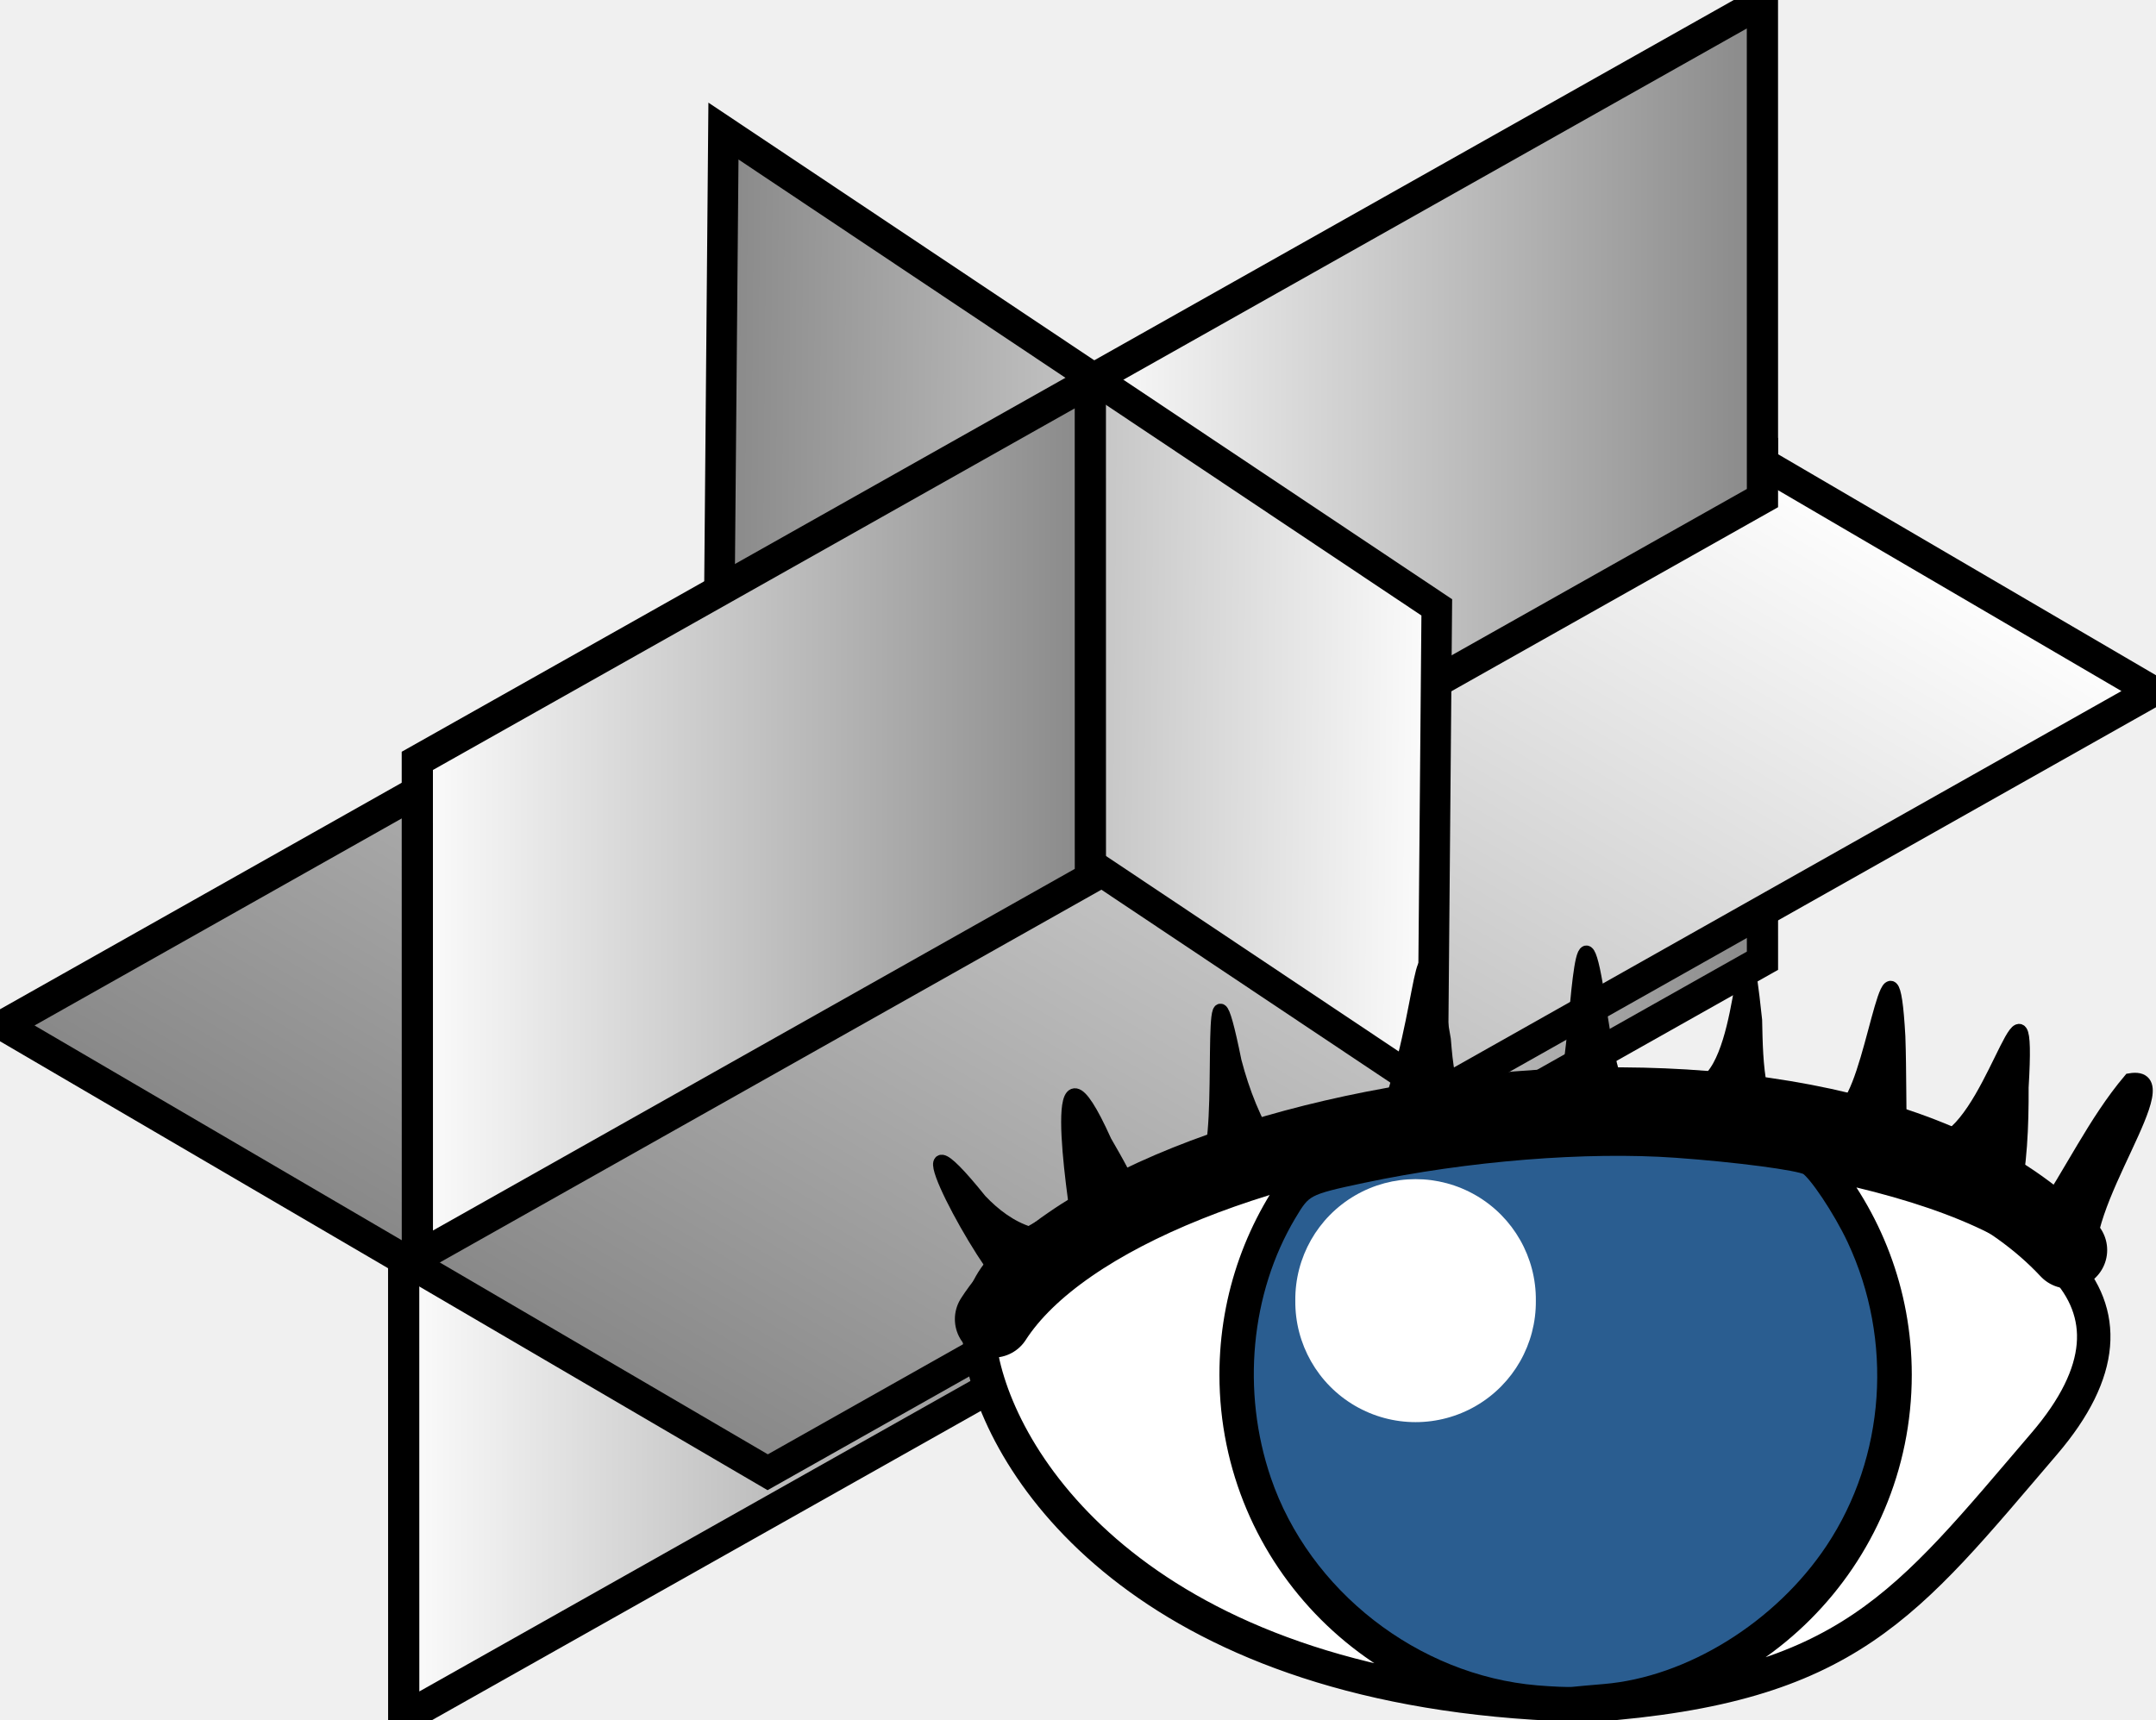
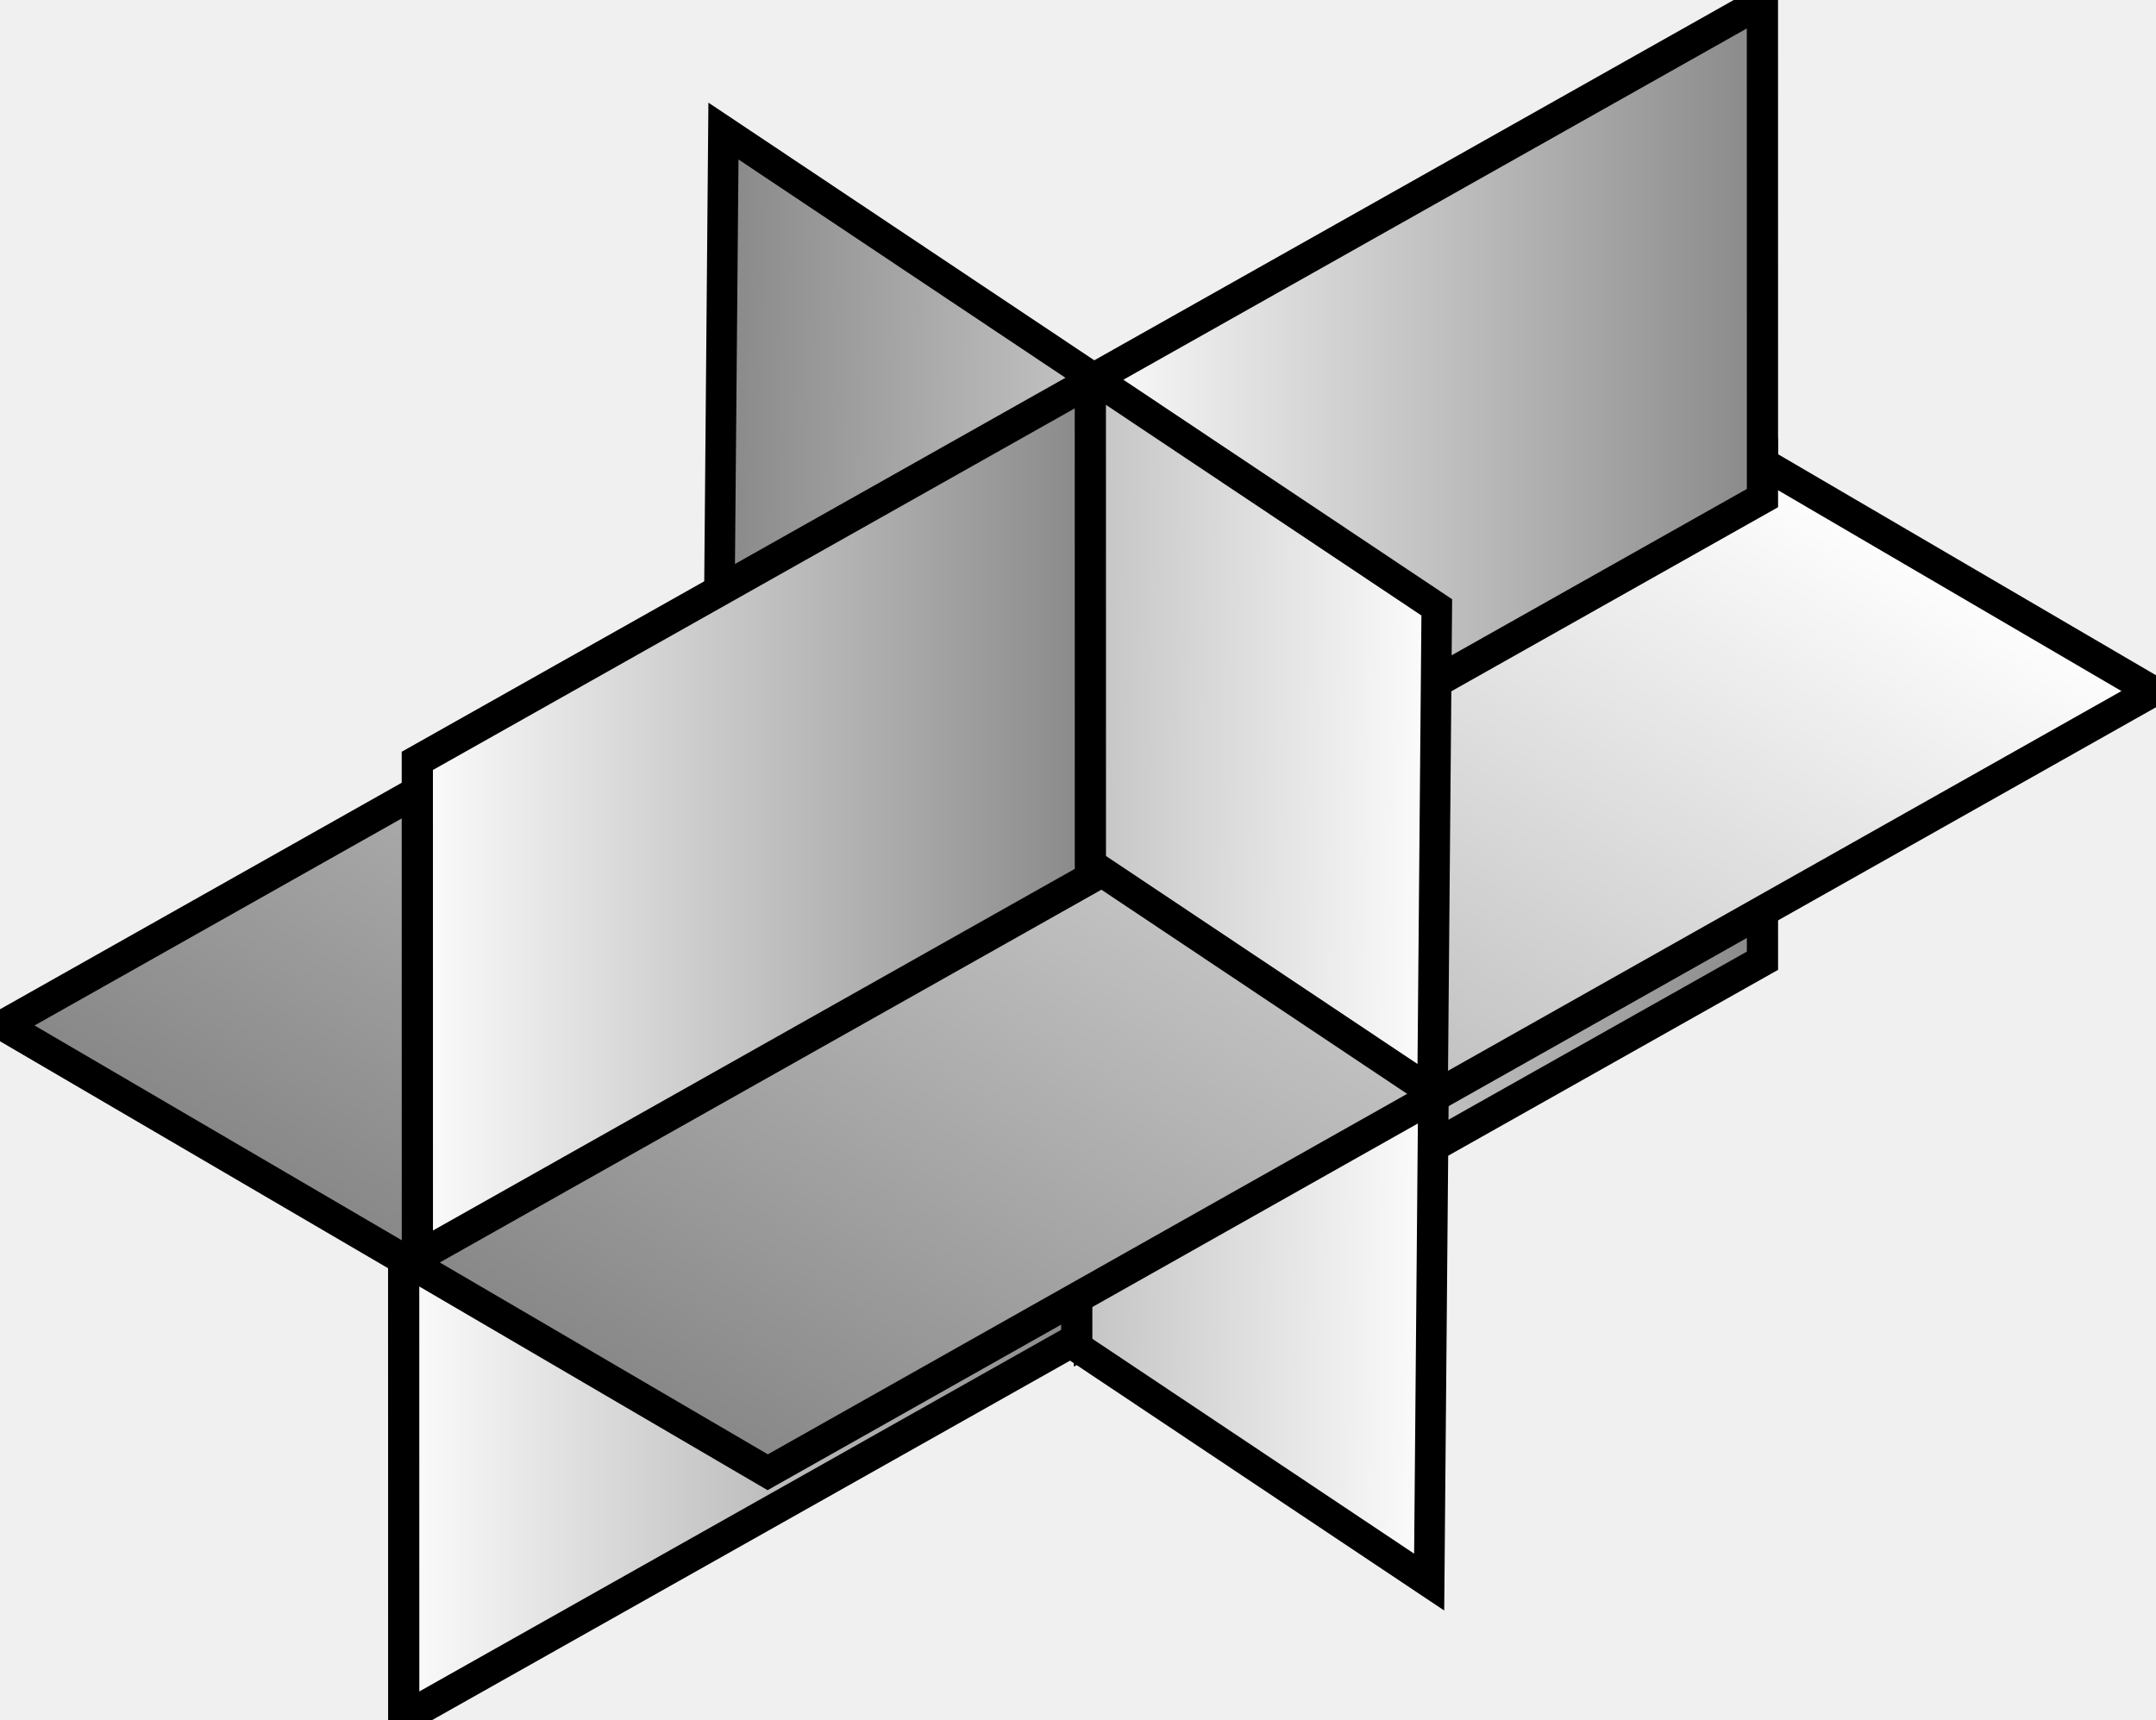
<svg xmlns="http://www.w3.org/2000/svg" xmlns:xlink="http://www.w3.org/1999/xlink" width="322.368" height="257.236" id="svg2" version="1.0">
  <defs id="defs4">
    <linearGradient id="linearGradient3199">
      <stop style="stop-color:#868686;stop-opacity:1;" offset="0" id="stop3201" />
      <stop style="stop-color:#ffffff;stop-opacity:1;" offset="1" id="stop3203" />
    </linearGradient>
    <marker orient="auto" refY="0" refX="0" id="Arrow1Send" style="overflow:visible">
      <path id="path3688" d="M 0,0 L 5,-5 L -12.5,0 L 5,5 L 0,0 z" style="fill-rule:evenodd;stroke:#000000;stroke-width:1pt;marker-start:none" transform="matrix(-0.2,0,0,-0.2,-1.2,0)" />
    </marker>
    <marker id="RazorWire" refX="0" refY="0" orient="auto">
       style="overflow:visible"&gt;
      <path id="path3906" transform="scale(0.8,0.8)" style="fill:#808080;fill-opacity:1;fill-rule:evenodd;stroke:#000000;stroke-width:0.1pt" d="M 0.023,-0.74 L 0.023,0.697 L -7.759,3.01 L 10.679,3.01 L 3.491,0.697 L 3.491,-0.74 L 10.741,-2.896 L -7.727,-2.896 L 0.023,-0.74 z" />
    </marker>
    <marker orient="auto" refY="0" refX="0" id="Arrow2Sstart" style="overflow:visible">
      <path id="path3703" style="font-size:12px;fill-rule:evenodd;stroke-width:0.625;stroke-linejoin:round" d="M 8.719,4.034 L -2.207,0.016 L 8.719,-4.002 C 6.973,-1.63 6.983,1.616 8.719,4.034 z" transform="matrix(0.3,0,0,0.3,-0.69,0)" />
    </marker>
    <linearGradient xlink:href="#linearGradient3199" id="linearGradient3205" x1="-367.112" y1="404.158" x2="-246.243" y2="404.158" gradientUnits="userSpaceOnUse" />
    <linearGradient xlink:href="#linearGradient3199" id="linearGradient3207" x1="312.866" y1="11.617" x2="446.592" y2="11.617" gradientUnits="userSpaceOnUse" />
    <linearGradient xlink:href="#linearGradient3199" id="linearGradient3209" x1="-482.463" y1="403.972" x2="-361.594" y2="403.972" gradientUnits="userSpaceOnUse" />
    <linearGradient xlink:href="#linearGradient3199" id="linearGradient3211" x1="-196.229" y1="441.063" x2="46.901" y2="441.063" gradientUnits="userSpaceOnUse" />
    <linearGradient xlink:href="#linearGradient3199" id="linearGradient3213" x1="-364.763" y1="471.947" x2="-243.894" y2="471.947" gradientUnits="userSpaceOnUse" />
    <linearGradient xlink:href="#linearGradient3199" id="linearGradient3215" x1="313.025" y1="84.768" x2="446.751" y2="84.768" gradientUnits="userSpaceOnUse" />
    <linearGradient xlink:href="#linearGradient3199" id="linearGradient3217" x1="-482.456" y1="473.164" x2="-361.587" y2="473.164" gradientUnits="userSpaceOnUse" />
  </defs>
  <g id="layer1" transform="translate(-154.4885,-131.0272)">
    <rect style="fill:url(#linearGradient3217);fill-opacity:1.0;stroke:#000000;stroke-width:5.357;stroke-opacity:1;stroke-miterlimit:4;stroke-dasharray:none" id="rect3651" width="115.513" height="74.233" x="-479.778" y="436.047" transform="matrix(-0.8711691,0.4909831,9.2004324e-5,1,0,0)" />
    <rect style="fill:url(#linearGradient3215);fill-opacity:1.0;stroke:#000000;stroke-width:5.467;stroke-opacity:1;stroke-miterlimit:4;stroke-dasharray:none" id="rect3641" width="128.259" height="72.551" x="315.758" y="48.492" transform="matrix(0.8315766,0.5554101,-8.7072261e-3,0.9999621,0,0)" />
    <rect style="fill:url(#linearGradient3213);fill-opacity:1.0;stroke:#000000;stroke-width:5.357;stroke-opacity:1;stroke-miterlimit:4;stroke-dasharray:none" id="rect3649" width="115.513" height="74.233" x="-362.085" y="434.831" transform="matrix(-0.8711691,0.4909831,9.2004324e-5,1,0,0)" />
    <rect style="fill:url(#linearGradient3211);fill-opacity:1.0;stroke:#000000;stroke-width:5.38;stroke-opacity:1;stroke-miterlimit:4;stroke-dasharray:none" id="rect3593" width="237.75" height="132.407" x="-193.539" y="374.86" transform="matrix(0.8710032,-0.4912774,0.8631528,0.5049429,0,0)" />
    <rect style="fill:url(#linearGradient3209);fill-opacity:1.0;stroke:#000000;stroke-width:5.357;stroke-opacity:1;stroke-miterlimit:4;stroke-dasharray:none" id="rect3647" width="115.513" height="74.233" x="-479.785" y="366.856" transform="matrix(-0.8711691,0.4909831,9.2004324e-5,1,0,0)" />
    <rect style="fill:url(#linearGradient3207);fill-opacity:1.0;stroke:#000000;stroke-width:5.467;stroke-opacity:1;stroke-miterlimit:4;stroke-dasharray:none" id="rect3639" width="128.259" height="72.551" x="315.6" y="-24.658" transform="matrix(0.8315766,0.5554101,-8.7072264e-3,0.9999621,0,0)" />
    <rect style="fill:url(#linearGradient3205);fill-opacity:1.0;stroke:#000000;stroke-width:5.357;stroke-opacity:1;stroke-miterlimit:4;stroke-dasharray:none" id="rect3643" width="115.513" height="74.233" x="-364.434" y="367.042" transform="matrix(-0.8711691,0.4909831,9.2004324e-5,1,0,0)" />
  </g>
-   <g id="layer2" style="display:inline" transform="translate(-154.4885,-131.0272)">
-     <path style="fill:#ffffff;fill-opacity:1;stroke:#000000;stroke-width:5;stroke-opacity:1;stroke-miterlimit:4;stroke-dasharray:none" d="M 426.074,304.756 C 433.39,313.353 437.84,324.475 437.84,336.641 C 437.84,363.837 415.776,385.902 388.58,385.902 C 361.384,385.902 339.319,363.837 339.319,336.641 C 339.319,324.99 343.341,314.291 350.11,305.853 C 306.793,311.905 298.161,320.626 301.529,335.099 C 305.772,353.335 328.999,385.052 392.482,386.084 C 430.963,383.275 439.488,371.085 460.154,346.944 C 478.614,325.381 460.745,311.644 426.074,304.756 z" id="path3656" />
-     <path style="fill:none;fill-rule:evenodd;stroke:#000000;stroke-width:11.51;stroke-linecap:round;stroke-linejoin:miter;marker-start:none;marker-end:none;stroke-miterlimit:4.7;stroke-dasharray:none;stroke-opacity:1" d="M 303.018,328.321 C 323.645,296.343 429.297,280.985 463.801,317.989" id="path3668" />
-     <path style="fill:#000000;fill-opacity:1;fill-rule:evenodd;stroke:#000000;stroke-width:2.021px;stroke-linecap:butt;stroke-linejoin:miter;stroke-opacity:1" d="M 308.387,315.493 C 305.58,314.611 303.128,312.759 301.062,310.579 C 287.893,294.211 299.527,316.816 304.905,322.976" id="path8123" />
-     <path style="fill:#000000;fill-opacity:1;fill-rule:evenodd;stroke:#000000;stroke-width:2.021px;stroke-linecap:butt;stroke-linejoin:miter;stroke-opacity:1" d="M 324.406,311.003 C 323.167,307.738 321.431,304.735 319.708,301.749 C 311.068,282.529 314.786,308.463 316.048,316.241" id="path8125" />
-     <path style="fill:#000000;fill-opacity:1;fill-rule:evenodd;stroke:#000000;stroke-width:2.021px;stroke-linecap:butt;stroke-linejoin:miter;stroke-opacity:1" d="M 344.604,302.771 C 342.061,298.836 340.323,294.36 339.119,289.764 C 334.881,268.869 337.431,296.903 335.55,303.52" id="path8127" />
-     <path style="fill:#000000;fill-opacity:1;fill-rule:evenodd;stroke:#000000;stroke-width:2.021px;stroke-linecap:butt;stroke-linejoin:miter;stroke-opacity:1" d="M 373.16,296.785 C 370.983,293.872 370.724,290.148 370.41,286.494 C 366.695,264.367 368.115,278.671 362.713,295.288" id="path8129" />
-     <path style="fill:#000000;fill-opacity:1;fill-rule:evenodd;stroke:#000000;stroke-width:2.021px;stroke-linecap:butt;stroke-linejoin:miter;stroke-opacity:1" d="M 396.84,295.288 C 395.183,290.937 394.307,286.301 393.662,281.668 C 390.867,262.118 390.529,282.531 389.179,290.798" id="path8131" />
-     <path style="fill:#000000;fill-opacity:1;fill-rule:evenodd;stroke:#000000;stroke-width:2.021px;stroke-linecap:butt;stroke-linejoin:miter;stroke-opacity:1" d="M 417.735,293.791 C 417.077,290.441 417.029,287.007 416.954,283.601 C 414.702,262.498 416.053,288.768 409.377,293.043" id="path8133" />
-     <path style="fill:#000000;fill-opacity:1;fill-rule:evenodd;stroke:#000000;stroke-width:2.021px;stroke-linecap:butt;stroke-linejoin:miter;stroke-opacity:1" d="M 438.63,302.023 C 438.464,296.705 438.554,291.381 438.372,286.063 C 437.318,267.012 434.944,290.476 430.968,296.036" id="path8135" />
-     <path style="fill:#000000;fill-opacity:1;fill-rule:evenodd;stroke:#000000;stroke-width:2.021px;stroke-linecap:butt;stroke-linejoin:miter;stroke-opacity:1" d="M 455.345,311.003 C 456.598,305.327 456.826,299.465 456.801,293.654 C 458.044,272.581 453.118,296.875 445.594,301.275" id="path8137" />
-     <path style="fill:#000000;fill-opacity:1;fill-rule:evenodd;stroke:#000000;stroke-width:2.021px;stroke-linecap:butt;stroke-linejoin:miter;stroke-opacity:1" d="M 459.524,313.248 C 464.164,306.474 467.672,298.822 472.958,292.56 C 481.473,291.116 464.43,311.924 467.185,320.731" id="path9193" />
-     <path style="fill:#2a5d90;fill-opacity:1;stroke:#000000;stroke-width:2.907;stroke-linecap:round;stroke-linejoin:miter;stroke-miterlimit:4.7;stroke-dasharray:none;stroke-opacity:1" d="M 384.221,384.545 C 365.791,382.988 349.081,369.963 343.131,352.516 C 338.588,339.195 340.007,324.109 346.895,312.516 C 349.276,308.507 349.615,308.327 358.18,306.513 C 373.767,303.211 391.685,301.773 405.18,302.741 C 414.277,303.394 423.439,304.6 424.792,305.322 C 426.167,306.057 429.989,311.772 432.06,316.191 C 439.159,331.341 437.913,349.317 428.815,363.003 C 420.97,374.804 407.308,383.274 394.389,384.347 C 392.492,384.504 390.386,384.694 389.709,384.769 C 389.031,384.843 386.562,384.742 384.221,384.545 L 384.221,384.545 z" id="path9357" />
-     <path style="fill:#ffffff;fill-opacity:1;stroke:none;stroke-width:5.9;stroke-linecap:round;stroke-linejoin:miter;stroke-miterlimit:4.7;stroke-dasharray:none;stroke-opacity:1" id="path9361" d="M 384.868,523.674 A 9.218,9.218 0 1 1 366.433,523.674 A 9.218,9.218 0 1 1 384.868,523.674 z" transform="matrix(1.950918,0,0,1.950918,-366.7156,-696.0887)" />
-   </g>
+   <g id="layer2" style="display:inline" transform="translate(-154.4885,-131.0272)" />
</svg>
